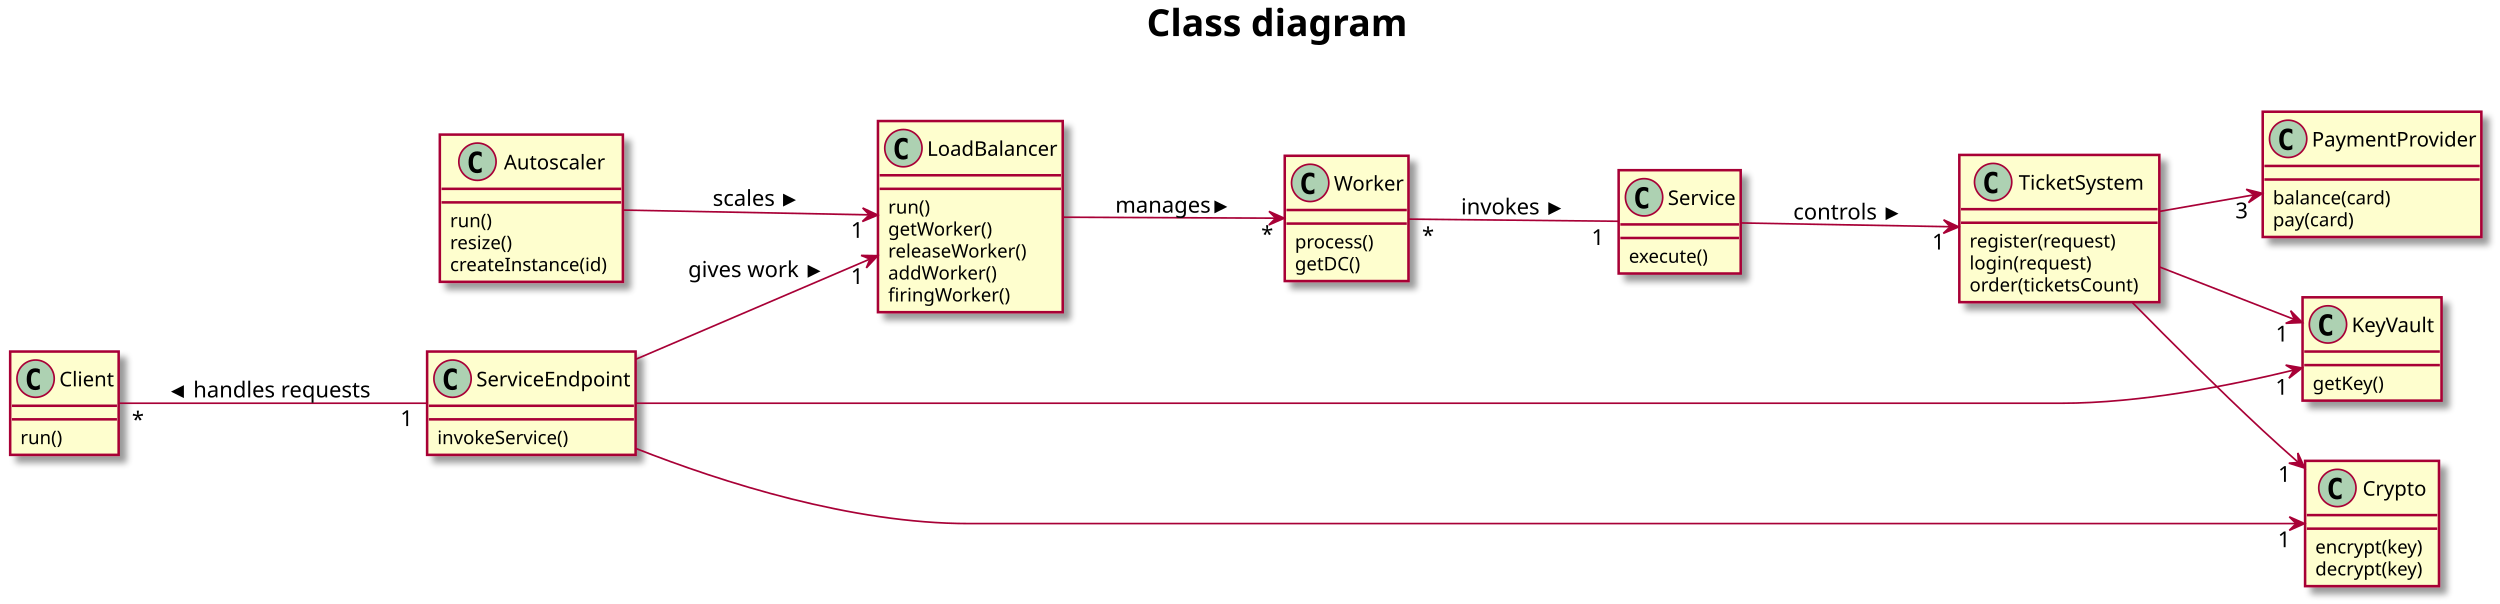
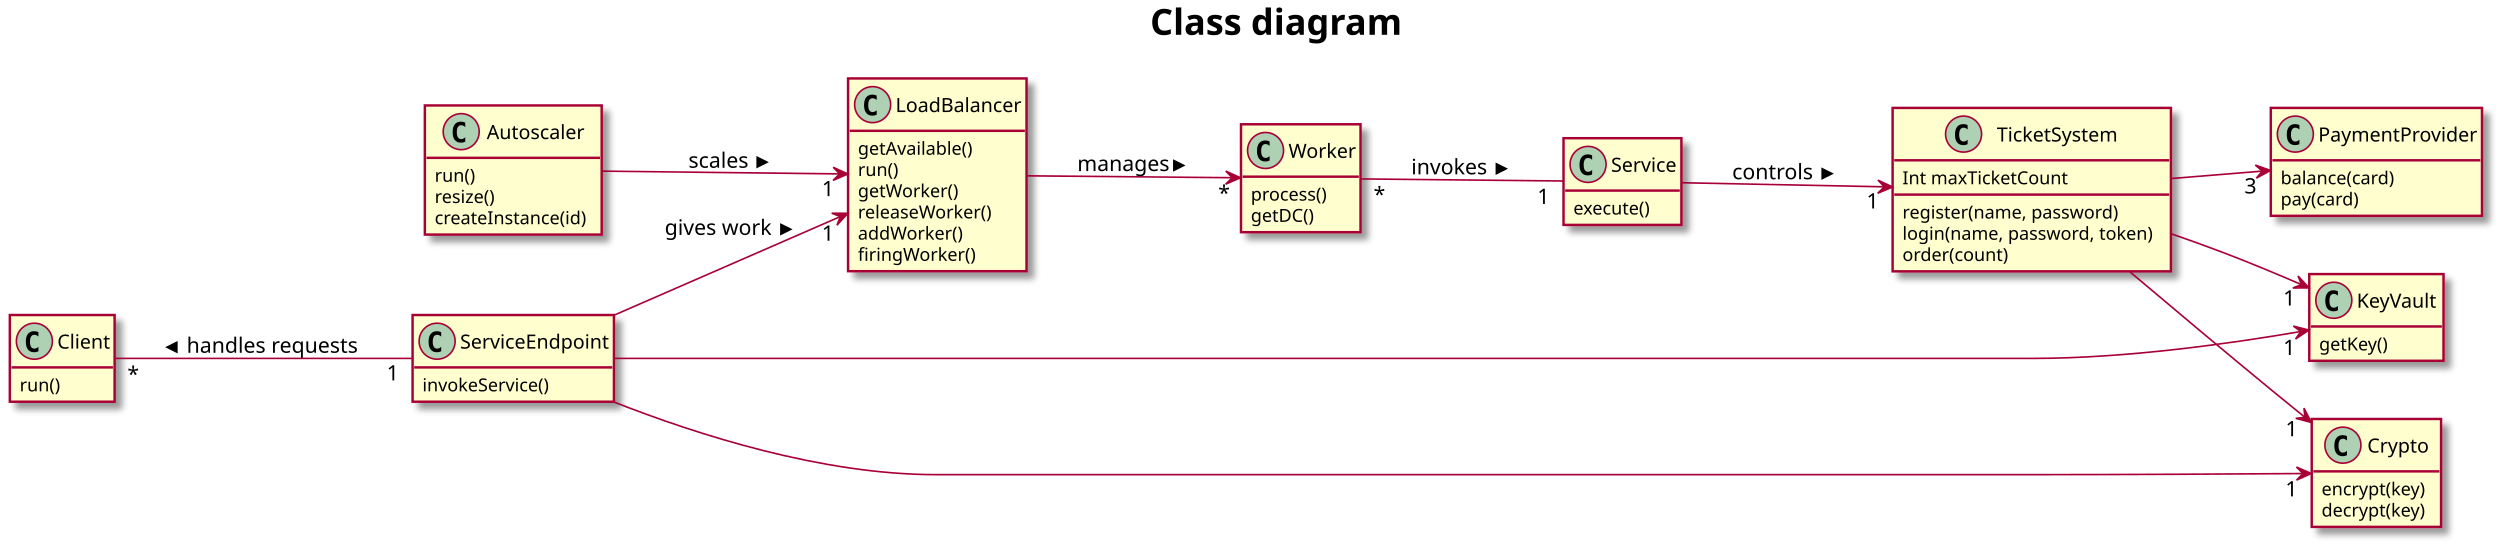
- <svg xmlns="http://www.w3.org/2000/svg" contentScriptType="application/ecmascript" contentStyleType="text/css" height="356px" preserveAspectRatio="none" style="width:1475px;height:356px;" version="1.1" viewBox="0 0 1475 356" width="1475px" zoomAndPan="magnify">
+ <svg xmlns="http://www.w3.org/2000/svg" contentScriptType="application/ecmascript" contentStyleType="text/css" height="332px" preserveAspectRatio="none" style="width:1527px;height:332px;" version="1.1" viewBox="0 0 1527 332" width="1527px" zoomAndPan="magnify">
  <defs>
-     <filter height="300%" id="f11ylzc0aa7kj9" width="300%" x="-1" y="-1">
+     <filter height="300%" id="f1j7vr3w5mef3o" width="300%" x="-1" y="-1">
      <feGaussianBlur result="blurOut" stdDeviation="2.0" />
      <feColorMatrix in="blurOut" result="blurOut2" type="matrix" values="0 0 0 0 0 0 0 0 0 0 0 0 0 0 0 0 0 0 .4 0" />
      <feOffset dx="4.0" dy="4.0" in="blurOut2" result="blurOut3" />
      <feBlend in="SourceGraphic" in2="blurOut3" mode="normal" />
    </filter>
  </defs>
  <g>
-     <text fill="#000000" font-family="sans-serif" font-size="22" font-weight="bold" lengthAdjust="spacingAndGlyphs" textLength="161" x="676.5" y="21.27">Class diagram</text>
-     <rect fill="#FEFECE" filter="url(#f11ylzc0aa7kj9)" height="86.865" id="TicketSystem" style="stroke: #A80036; stroke-width: 1.5;" width="118" x="1156" y="91.41" />
-     <ellipse cx="1175.95" cy="107.41" fill="#ADD1B2" rx="11" ry="11" style="stroke: #A80036; stroke-width: 1.0;" />
-     <path d="M1178.423,113.553 Q1177.842,113.852 1177.203,114.001 Q1176.564,114.151 1175.858,114.151 Q1173.351,114.151 1172.032,112.499 Q1170.712,110.847 1170.712,107.726 Q1170.712,104.597 1172.032,102.945 Q1173.351,101.293 1175.858,101.293 Q1176.564,101.293 1177.211,101.442 Q1177.859,101.592 1178.423,101.891 L1178.423,104.613 Q1177.792,104.032 1177.199,103.763 Q1176.605,103.493 1175.974,103.493 Q1174.63,103.493 1173.945,104.559 Q1173.26,105.626 1173.26,107.726 Q1173.26,109.818 1173.945,110.885 Q1174.63,111.951 1175.974,111.951 Q1176.605,111.951 1177.199,111.681 Q1177.792,111.412 1178.423,110.831 Z " />
-     <text fill="#000000" font-family="sans-serif" font-size="12" lengthAdjust="spacingAndGlyphs" textLength="75" x="1191.05" y="111.945">TicketSystem</text>
-     <line style="stroke: #A80036; stroke-width: 1.5;" x1="1157" x2="1273" y1="123.41" y2="123.41" />
-     <line style="stroke: #A80036; stroke-width: 1.5;" x1="1157" x2="1273" y1="131.41" y2="131.41" />
-     <text fill="#000000" font-family="sans-serif" font-size="11" lengthAdjust="spacingAndGlyphs" textLength="91" x="1162" y="146.045">register(request)</text>
-     <text fill="#000000" font-family="sans-serif" font-size="11" lengthAdjust="spacingAndGlyphs" textLength="76" x="1162" y="159">login(request)</text>
-     <text fill="#000000" font-family="sans-serif" font-size="11" lengthAdjust="spacingAndGlyphs" textLength="106" x="1162" y="171.955">order(ticketsCount)</text>
-     <rect fill="#FEFECE" filter="url(#f11ylzc0aa7kj9)" height="60.955" id="KeyVault" style="stroke: #A80036; stroke-width: 1.5;" width="82" x="1358.5" y="175.41" />
-     <ellipse cx="1373.5" cy="191.41" fill="#ADD1B2" rx="11" ry="11" style="stroke: #A80036; stroke-width: 1.0;" />
-     <path d="M1375.973,197.553 Q1375.392,197.852 1374.753,198.001 Q1374.114,198.151 1373.408,198.151 Q1370.901,198.151 1369.582,196.499 Q1368.262,194.847 1368.262,191.726 Q1368.262,188.597 1369.582,186.945 Q1370.901,185.293 1373.408,185.293 Q1374.114,185.293 1374.761,185.442 Q1375.409,185.592 1375.973,185.891 L1375.973,188.613 Q1375.342,188.032 1374.749,187.762 Q1374.155,187.493 1373.524,187.493 Q1372.18,187.493 1371.495,188.559 Q1370.81,189.626 1370.81,191.726 Q1370.81,193.818 1371.495,194.885 Q1372.18,195.951 1373.524,195.951 Q1374.155,195.951 1374.749,195.681 Q1375.342,195.412 1375.973,194.831 Z " />
-     <text fill="#000000" font-family="sans-serif" font-size="12" lengthAdjust="spacingAndGlyphs" textLength="50" x="1387.5" y="195.945">KeyVault</text>
-     <line style="stroke: #A80036; stroke-width: 1.5;" x1="1359.5" x2="1439.5" y1="207.41" y2="207.41" />
-     <line style="stroke: #A80036; stroke-width: 1.5;" x1="1359.5" x2="1439.5" y1="215.41" y2="215.41" />
-     <text fill="#000000" font-family="sans-serif" font-size="11" lengthAdjust="spacingAndGlyphs" textLength="44" x="1364.5" y="230.045">getKey()</text>
-     <rect fill="#FEFECE" filter="url(#f11ylzc0aa7kj9)" height="73.91" id="Crypto" style="stroke: #A80036; stroke-width: 1.5;" width="79" x="1360" y="271.91" />
-     <ellipse cx="1379.05" cy="287.91" fill="#ADD1B2" rx="11" ry="11" style="stroke: #A80036; stroke-width: 1.0;" />
-     <path d="M1381.523,294.053 Q1380.942,294.352 1380.303,294.502 Q1379.664,294.651 1378.958,294.651 Q1376.451,294.651 1375.131,292.999 Q1373.812,291.347 1373.812,288.226 Q1373.812,285.097 1375.131,283.445 Q1376.451,281.793 1378.958,281.793 Q1379.664,281.793 1380.311,281.942 Q1380.959,282.092 1381.523,282.391 L1381.523,285.113 Q1380.892,284.532 1380.299,284.262 Q1379.705,283.993 1379.074,283.993 Q1377.73,283.993 1377.045,285.059 Q1376.36,286.126 1376.36,288.226 Q1376.36,290.318 1377.045,291.385 Q1377.73,292.451 1379.074,292.451 Q1379.705,292.451 1380.299,292.181 Q1380.892,291.912 1381.523,291.331 Z " />
-     <text fill="#000000" font-family="sans-serif" font-size="12" lengthAdjust="spacingAndGlyphs" textLength="38" x="1393.95" y="292.445">Crypto</text>
-     <line style="stroke: #A80036; stroke-width: 1.5;" x1="1361" x2="1438" y1="303.91" y2="303.91" />
-     <line style="stroke: #A80036; stroke-width: 1.5;" x1="1361" x2="1438" y1="311.91" y2="311.91" />
-     <text fill="#000000" font-family="sans-serif" font-size="11" lengthAdjust="spacingAndGlyphs" textLength="67" x="1366" y="326.545">encrypt(key)</text>
-     <text fill="#000000" font-family="sans-serif" font-size="11" lengthAdjust="spacingAndGlyphs" textLength="67" x="1366" y="339.5">decrypt(key)</text>
-     <rect fill="#FEFECE" filter="url(#f11ylzc0aa7kj9)" height="73.91" id="PaymentProvider" style="stroke: #A80036; stroke-width: 1.5;" width="129" x="1335" y="65.91" />
-     <ellipse cx="1350" cy="81.91" fill="#ADD1B2" rx="11" ry="11" style="stroke: #A80036; stroke-width: 1.0;" />
-     <path d="M1352.473,88.053 Q1351.892,88.352 1351.253,88.501 Q1350.614,88.651 1349.908,88.651 Q1347.401,88.651 1346.082,86.999 Q1344.762,85.347 1344.762,82.226 Q1344.762,79.097 1346.082,77.445 Q1347.401,75.793 1349.908,75.793 Q1350.614,75.793 1351.261,75.942 Q1351.909,76.092 1352.473,76.391 L1352.473,79.113 Q1351.842,78.532 1351.249,78.263 Q1350.655,77.993 1350.024,77.993 Q1348.68,77.993 1347.995,79.059 Q1347.31,80.126 1347.31,82.226 Q1347.31,84.318 1347.995,85.385 Q1348.68,86.451 1350.024,86.451 Q1350.655,86.451 1351.249,86.181 Q1351.842,85.912 1352.473,85.331 Z " />
-     <text fill="#000000" font-family="sans-serif" font-size="12" lengthAdjust="spacingAndGlyphs" textLength="97" x="1364" y="86.445">PaymentProvider</text>
-     <line style="stroke: #A80036; stroke-width: 1.5;" x1="1336" x2="1463" y1="97.91" y2="97.91" />
-     <line style="stroke: #A80036; stroke-width: 1.5;" x1="1336" x2="1463" y1="105.91" y2="105.91" />
-     <text fill="#000000" font-family="sans-serif" font-size="11" lengthAdjust="spacingAndGlyphs" textLength="73" x="1341" y="120.545">balance(card)</text>
-     <text fill="#000000" font-family="sans-serif" font-size="11" lengthAdjust="spacingAndGlyphs" textLength="51" x="1341" y="133.5">pay(card)</text>
-     <rect fill="#FEFECE" filter="url(#f11ylzc0aa7kj9)" height="60.955" id="Service" style="stroke: #A80036; stroke-width: 1.5;" width="72" x="955" y="100.41" />
-     <ellipse cx="970" cy="116.41" fill="#ADD1B2" rx="11" ry="11" style="stroke: #A80036; stroke-width: 1.0;" />
-     <path d="M972.473,122.553 Q971.892,122.852 971.253,123.001 Q970.614,123.151 969.908,123.151 Q967.401,123.151 966.082,121.499 Q964.762,119.847 964.762,116.726 Q964.762,113.597 966.082,111.945 Q967.401,110.293 969.908,110.293 Q970.614,110.293 971.261,110.442 Q971.909,110.592 972.473,110.891 L972.473,113.613 Q971.842,113.032 971.249,112.763 Q970.655,112.493 970.024,112.493 Q968.68,112.493 967.995,113.559 Q967.31,114.626 967.31,116.726 Q967.31,118.818 967.995,119.885 Q968.68,120.951 970.024,120.951 Q970.655,120.951 971.249,120.681 Q971.842,120.412 972.473,119.831 Z " />
-     <text fill="#000000" font-family="sans-serif" font-size="12" lengthAdjust="spacingAndGlyphs" textLength="40" x="984" y="120.945">Service</text>
-     <line style="stroke: #A80036; stroke-width: 1.5;" x1="956" x2="1026" y1="132.41" y2="132.41" />
-     <line style="stroke: #A80036; stroke-width: 1.5;" x1="956" x2="1026" y1="140.41" y2="140.41" />
-     <text fill="#000000" font-family="sans-serif" font-size="11" lengthAdjust="spacingAndGlyphs" textLength="50" x="961" y="155.045">execute()</text>
-     <rect fill="#FEFECE" filter="url(#f11ylzc0aa7kj9)" height="73.91" id="Worker" style="stroke: #A80036; stroke-width: 1.5;" width="73" x="758" y="91.91" />
-     <ellipse cx="773" cy="107.91" fill="#ADD1B2" rx="11" ry="11" style="stroke: #A80036; stroke-width: 1.0;" />
-     <path d="M775.473,114.053 Q774.892,114.352 774.253,114.501 Q773.614,114.651 772.908,114.651 Q770.401,114.651 769.082,112.999 Q767.762,111.347 767.762,108.226 Q767.762,105.097 769.082,103.445 Q770.401,101.793 772.908,101.793 Q773.614,101.793 774.261,101.942 Q774.909,102.092 775.473,102.391 L775.473,105.113 Q774.842,104.532 774.249,104.263 Q773.655,103.993 773.024,103.993 Q771.68,103.993 770.995,105.059 Q770.31,106.126 770.31,108.226 Q770.31,110.318 770.995,111.385 Q771.68,112.451 773.024,112.451 Q773.655,112.451 774.249,112.181 Q774.842,111.912 775.473,111.331 Z " />
-     <text fill="#000000" font-family="sans-serif" font-size="12" lengthAdjust="spacingAndGlyphs" textLength="41" x="787" y="112.445">Worker</text>
-     <line style="stroke: #A80036; stroke-width: 1.5;" x1="759" x2="830" y1="123.91" y2="123.91" />
-     <line style="stroke: #A80036; stroke-width: 1.5;" x1="759" x2="830" y1="131.91" y2="131.91" />
-     <text fill="#000000" font-family="sans-serif" font-size="11" lengthAdjust="spacingAndGlyphs" textLength="51" x="764" y="146.545">process()</text>
-     <text fill="#000000" font-family="sans-serif" font-size="11" lengthAdjust="spacingAndGlyphs" textLength="41" x="764" y="159.5">getDC()</text>
-     <rect fill="#FEFECE" filter="url(#f11ylzc0aa7kj9)" height="60.955" id="Client" style="stroke: #A80036; stroke-width: 1.5;" width="64" x="6" y="207.41" />
-     <ellipse cx="21" cy="223.41" fill="#ADD1B2" rx="11" ry="11" style="stroke: #A80036; stroke-width: 1.0;" />
-     <path d="M23.473,229.553 Q22.892,229.852 22.253,230.001 Q21.614,230.151 20.908,230.151 Q18.401,230.151 17.081,228.499 Q15.762,226.847 15.762,223.726 Q15.762,220.597 17.081,218.945 Q18.401,217.293 20.908,217.293 Q21.614,217.293 22.261,217.442 Q22.909,217.592 23.473,217.891 L23.473,220.613 Q22.842,220.032 22.249,219.762 Q21.655,219.493 21.024,219.493 Q19.68,219.493 18.995,220.559 Q18.31,221.626 18.31,223.726 Q18.31,225.818 18.995,226.885 Q19.68,227.951 21.024,227.951 Q21.655,227.951 22.249,227.681 Q22.842,227.412 23.473,226.831 Z " />
-     <text fill="#000000" font-family="sans-serif" font-size="12" lengthAdjust="spacingAndGlyphs" textLength="32" x="35" y="227.945">Client</text>
-     <line style="stroke: #A80036; stroke-width: 1.5;" x1="7" x2="69" y1="239.41" y2="239.41" />
-     <line style="stroke: #A80036; stroke-width: 1.5;" x1="7" x2="69" y1="247.41" y2="247.41" />
-     <text fill="#000000" font-family="sans-serif" font-size="11" lengthAdjust="spacingAndGlyphs" textLength="27" x="12" y="262.045">run()</text>
-     <rect fill="#FEFECE" filter="url(#f11ylzc0aa7kj9)" height="60.955" id="ServiceEndpoint" style="stroke: #A80036; stroke-width: 1.5;" width="123" x="252" y="207.41" />
-     <ellipse cx="267" cy="223.41" fill="#ADD1B2" rx="11" ry="11" style="stroke: #A80036; stroke-width: 1.0;" />
-     <path d="M269.473,229.553 Q268.892,229.852 268.253,230.001 Q267.614,230.151 266.908,230.151 Q264.401,230.151 263.082,228.499 Q261.762,226.847 261.762,223.726 Q261.762,220.597 263.082,218.945 Q264.401,217.293 266.908,217.293 Q267.614,217.293 268.261,217.442 Q268.909,217.592 269.473,217.891 L269.473,220.613 Q268.842,220.032 268.249,219.762 Q267.655,219.493 267.024,219.493 Q265.68,219.493 264.995,220.559 Q264.31,221.626 264.31,223.726 Q264.31,225.818 264.995,226.885 Q265.68,227.951 267.024,227.951 Q267.655,227.951 268.249,227.681 Q268.842,227.412 269.473,226.831 Z " />
-     <text fill="#000000" font-family="sans-serif" font-size="12" lengthAdjust="spacingAndGlyphs" textLength="91" x="281" y="227.945">ServiceEndpoint</text>
-     <line style="stroke: #A80036; stroke-width: 1.5;" x1="253" x2="374" y1="239.41" y2="239.41" />
-     <line style="stroke: #A80036; stroke-width: 1.5;" x1="253" x2="374" y1="247.41" y2="247.41" />
-     <text fill="#000000" font-family="sans-serif" font-size="11" lengthAdjust="spacingAndGlyphs" textLength="81" x="258" y="262.045">invokeService()</text>
-     <rect fill="#FEFECE" filter="url(#f11ylzc0aa7kj9)" height="112.775" id="LoadBalancer" style="stroke: #A80036; stroke-width: 1.5;" width="109" x="518" y="71.41" />
-     <ellipse cx="533" cy="87.41" fill="#ADD1B2" rx="11" ry="11" style="stroke: #A80036; stroke-width: 1.0;" />
-     <path d="M535.473,93.553 Q534.892,93.852 534.253,94.001 Q533.614,94.151 532.908,94.151 Q530.401,94.151 529.082,92.499 Q527.762,90.847 527.762,87.726 Q527.762,84.597 529.082,82.945 Q530.401,81.293 532.908,81.293 Q533.614,81.293 534.261,81.442 Q534.909,81.592 535.473,81.891 L535.473,84.613 Q534.842,84.032 534.249,83.763 Q533.655,83.493 533.024,83.493 Q531.68,83.493 530.995,84.559 Q530.31,85.626 530.31,87.726 Q530.31,89.818 530.995,90.885 Q531.68,91.951 533.024,91.951 Q533.655,91.951 534.249,91.681 Q534.842,91.412 535.473,90.831 Z " />
-     <text fill="#000000" font-family="sans-serif" font-size="12" lengthAdjust="spacingAndGlyphs" textLength="77" x="547" y="91.945">LoadBalancer</text>
-     <line style="stroke: #A80036; stroke-width: 1.5;" x1="519" x2="626" y1="103.41" y2="103.41" />
-     <line style="stroke: #A80036; stroke-width: 1.5;" x1="519" x2="626" y1="111.41" y2="111.41" />
-     <text fill="#000000" font-family="sans-serif" font-size="11" lengthAdjust="spacingAndGlyphs" textLength="27" x="524" y="126.045">run()</text>
-     <text fill="#000000" font-family="sans-serif" font-size="11" lengthAdjust="spacingAndGlyphs" textLength="63" x="524" y="139">getWorker()</text>
-     <text fill="#000000" font-family="sans-serif" font-size="11" lengthAdjust="spacingAndGlyphs" textLength="84" x="524" y="151.955">releaseWorker()</text>
-     <text fill="#000000" font-family="sans-serif" font-size="11" lengthAdjust="spacingAndGlyphs" textLength="66" x="524" y="164.91">addWorker()</text>
-     <text fill="#000000" font-family="sans-serif" font-size="11" lengthAdjust="spacingAndGlyphs" textLength="75" x="524" y="177.865">firingWorker()</text>
-     <rect fill="#FEFECE" filter="url(#f11ylzc0aa7kj9)" height="86.865" id="Autoscaler" style="stroke: #A80036; stroke-width: 1.5;" width="108" x="259.5" y="79.41" />
-     <ellipse cx="281.7" cy="95.41" fill="#ADD1B2" rx="11" ry="11" style="stroke: #A80036; stroke-width: 1.0;" />
-     <path d="M284.173,101.553 Q283.592,101.852 282.953,102.001 Q282.314,102.151 281.608,102.151 Q279.101,102.151 277.781,100.499 Q276.462,98.847 276.462,95.726 Q276.462,92.597 277.781,90.945 Q279.101,89.293 281.608,89.293 Q282.314,89.293 282.961,89.442 Q283.609,89.592 284.173,89.891 L284.173,92.613 Q283.542,92.032 282.949,91.763 Q282.355,91.493 281.724,91.493 Q280.38,91.493 279.695,92.559 Q279.01,93.626 279.01,95.726 Q279.01,97.818 279.695,98.885 Q280.38,99.951 281.724,99.951 Q282.355,99.951 282.949,99.681 Q283.542,99.412 284.173,98.831 Z " />
-     <text fill="#000000" font-family="sans-serif" font-size="12" lengthAdjust="spacingAndGlyphs" textLength="60" x="297.3" y="99.945">Autoscaler</text>
-     <line style="stroke: #A80036; stroke-width: 1.5;" x1="260.5" x2="366.5" y1="111.41" y2="111.41" />
-     <line style="stroke: #A80036; stroke-width: 1.5;" x1="260.5" x2="366.5" y1="119.41" y2="119.41" />
-     <text fill="#000000" font-family="sans-serif" font-size="11" lengthAdjust="spacingAndGlyphs" textLength="27" x="265.5" y="134.045">run()</text>
-     <text fill="#000000" font-family="sans-serif" font-size="11" lengthAdjust="spacingAndGlyphs" textLength="40" x="265.5" y="147">resize()</text>
-     <text fill="#000000" font-family="sans-serif" font-size="11" lengthAdjust="spacingAndGlyphs" textLength="96" x="265.5" y="159.955">createInstance(id)</text>
-     <path d="M1027.18,131.54 C1060.17,132.14 1110.29,133.04 1150.32,133.76 " fill="none" id="Service-&gt;TicketSystem" style="stroke: #A80036; stroke-width: 1.0;" />
-     <polygon fill="#A80036" points="1155.64,133.86,1146.722,129.681,1150.641,133.76,1146.562,137.679,1155.64,133.86" style="stroke: #A80036; stroke-width: 1.0;" />
-     <text fill="#000000" font-family="sans-serif" font-size="13" lengthAdjust="spacingAndGlyphs" textLength="52" x="1058" y="129.478">controls</text>
-     <polygon fill="#000000" points="1113,123.065,1119,126.065,1113,129.065,1113,123.065" style="stroke: #000000; stroke-width: 1.0;" />
-     <text fill="#000000" font-family="sans-serif" font-size="13" lengthAdjust="spacingAndGlyphs" textLength="8" x="1139.918" y="147.242">1</text>
-     <path d="M1274.25,124.7 C1291.89,121.6 1311.43,118.18 1329.69,114.98 " fill="none" id="TicketSystem-&gt;PaymentProvider" style="stroke: #A80036; stroke-width: 1.0;" />
-     <polygon fill="#A80036" points="1334.81,114.08,1325.258,111.681,1329.884,114.937,1326.629,119.563,1334.81,114.08" style="stroke: #A80036; stroke-width: 1.0;" />
-     <text fill="#000000" font-family="sans-serif" font-size="13" lengthAdjust="spacingAndGlyphs" textLength="8" x="1318.868" y="128.83">3</text>
-     <path d="M375.25,237.91 C427.33,237.91 504.35,237.91 571.5,237.91 C571.5,237.91 571.5,237.91 1216,237.91 C1263.22,237.91 1316.28,227.39 1352.97,218.41 " fill="none" id="ServiceEndpoint-&gt;KeyVault" style="stroke: #A80036; stroke-width: 1.0;" />
-     <polygon fill="#A80036" points="1358.26,217.1,1348.562,215.382,1353.407,218.303,1350.486,223.147,1358.26,217.1" style="stroke: #A80036; stroke-width: 1.0;" />
-     <text fill="#000000" font-family="sans-serif" font-size="13" lengthAdjust="spacingAndGlyphs" textLength="8" x="1342.484" y="232.911">1</text>
-     <path d="M375.26,264.65 C426.53,284.78 502.41,308.91 571.5,308.91 C571.5,308.91 571.5,308.91 1216,308.91 C1263.26,308.91 1317.41,308.91 1354.37,308.91 " fill="none" id="ServiceEndpoint-&gt;Crypto" style="stroke: #A80036; stroke-width: 1.0;" />
-     <polygon fill="#A80036" points="1359.69,308.91,1350.69,304.91,1354.69,308.91,1350.69,312.91,1359.69,308.91" style="stroke: #A80036; stroke-width: 1.0;" />
-     <text fill="#000000" font-family="sans-serif" font-size="13" lengthAdjust="spacingAndGlyphs" textLength="8" x="1343.886" y="322.85">1</text>
-     <path d="M831.17,129.28 C866.38,129.64 919.87,130.19 954.88,130.55 " fill="none" id="Worker-Service" style="stroke: #A80036; stroke-width: 1.0;" />
-     <text fill="#000000" font-family="sans-serif" font-size="13" lengthAdjust="spacingAndGlyphs" textLength="49" x="862" y="126.478">invokes</text>
-     <polygon fill="#000000" points="914,120.065,920,123.065,914,126.065,914,120.065" style="stroke: #000000; stroke-width: 1.0;" />
-     <text fill="#000000" font-family="sans-serif" font-size="13" lengthAdjust="spacingAndGlyphs" textLength="6" x="838.98" y="143.437">*</text>
-     <text fill="#000000" font-family="sans-serif" font-size="13" lengthAdjust="spacingAndGlyphs" textLength="8" x="938.981" y="144.559">1</text>
-     <path d="M367.75,123.95 C409.99,124.77 468.99,125.92 512.63,126.76 " fill="none" id="Autoscaler-&gt;LoadBalancer" style="stroke: #A80036; stroke-width: 1.0;" />
-     <polygon fill="#A80036" points="517.88,126.87,508.962,122.691,512.881,126.77,508.802,130.689,517.88,126.87" style="stroke: #A80036; stroke-width: 1.0;" />
-     <text fill="#000000" font-family="sans-serif" font-size="13" lengthAdjust="spacingAndGlyphs" textLength="39" x="420.5" y="121.478">scales</text>
-     <polygon fill="#000000" points="462.5,115.065,468.5,118.065,462.5,121.065,462.5,115.065" style="stroke: #000000; stroke-width: 1.0;" />
-     <text fill="#000000" font-family="sans-serif" font-size="13" lengthAdjust="spacingAndGlyphs" textLength="8" x="502.003" y="140.343">1</text>
-     <path d="M1274.25,157.57 C1299.97,167.58 1329.73,179.16 1353.68,188.47 " fill="none" id="TicketSystem-&gt;KeyVault" style="stroke: #A80036; stroke-width: 1.0;" />
-     <polygon fill="#A80036" points="1358.39,190.3,1351.456,183.306,1353.731,188.485,1348.552,190.76,1358.39,190.3" style="stroke: #A80036; stroke-width: 1.0;" />
-     <text fill="#000000" font-family="sans-serif" font-size="13" lengthAdjust="spacingAndGlyphs" textLength="8" x="1342.637" y="201.505">1</text>
-     <path d="M1258.23,178.63 C1280.66,201.46 1308.91,229.62 1335,253.91 C1341.67,260.11 1348.86,266.56 1355.92,272.77 " fill="none" id="TicketSystem-&gt;Crypto" style="stroke: #A80036; stroke-width: 1.0;" />
-     <polygon fill="#A80036" points="1359.83,276.19,1355.708,267.245,1356.073,272.891,1350.428,273.256,1359.83,276.19" style="stroke: #A80036; stroke-width: 1.0;" />
-     <text fill="#000000" font-family="sans-serif" font-size="13" lengthAdjust="spacingAndGlyphs" textLength="8" x="1344.051" y="284.302">1</text>
-     <path d="M627.04,128.15 C665.71,128.33 717.15,128.56 752.56,128.72 " fill="none" id="LoadBalancer-&gt;Worker" style="stroke: #A80036; stroke-width: 1.0;" />
-     <polygon fill="#A80036" points="757.67,128.75,748.693,124.699,752.67,128.722,748.647,132.699,757.67,128.75" style="stroke: #A80036; stroke-width: 1.0;" />
-     <text fill="#000000" font-family="sans-serif" font-size="13" lengthAdjust="spacingAndGlyphs" textLength="56" x="658" y="125.478">manages</text>
-     <polygon fill="#000000" points="717,119.065,723,122.065,717,125.065,717,119.065" style="stroke: #000000; stroke-width: 1.0;" />
-     <text fill="#000000" font-family="sans-serif" font-size="13" lengthAdjust="spacingAndGlyphs" textLength="6" x="744.077" y="142.756">*</text>
-     <path d="M375.08,211.98 C416.8,194.12 471.94,170.52 513.17,152.88 " fill="none" id="ServiceEndpoint-&gt;LoadBalancer" style="stroke: #A80036; stroke-width: 1.0;" />
-     <polygon fill="#A80036" points="517.87,150.86,508.022,150.703,513.269,152.818,511.154,158.064,517.87,150.86" style="stroke: #A80036; stroke-width: 1.0;" />
-     <text fill="#000000" font-family="sans-serif" font-size="13" lengthAdjust="spacingAndGlyphs" textLength="68" x="406" y="163.478">gives work</text>
-     <polygon fill="#000000" points="477,157.065,483,160.065,477,163.065,477,157.065" style="stroke: #000000; stroke-width: 1.0;" />
-     <text fill="#000000" font-family="sans-serif" font-size="13" lengthAdjust="spacingAndGlyphs" textLength="8" x="501.992" y="167.556">1</text>
-     <path d="M70.11,237.91 C114.14,237.91 195.54,237.91 251.78,237.91 " fill="none" id="Client-ServiceEndpoint" style="stroke: #A80036; stroke-width: 1.0;" />
-     <polygon fill="#000000" points="108,228.065,102,231.065,108,234.065,108,228.065" style="stroke: #000000; stroke-width: 1.0;" />
-     <text fill="#000000" font-family="sans-serif" font-size="13" lengthAdjust="spacingAndGlyphs" textLength="107" x="114" y="234.478">handles requests</text>
-     <text fill="#000000" font-family="sans-serif" font-size="13" lengthAdjust="spacingAndGlyphs" textLength="6" x="77.79" y="252.158">*</text>
-     <text fill="#000000" font-family="sans-serif" font-size="13" lengthAdjust="spacingAndGlyphs" textLength="8" x="236.181" y="251.366">1</text>
+     <text fill="#000000" font-family="sans-serif" font-size="22" font-weight="bold" lengthAdjust="spacingAndGlyphs" textLength="161" x="702.5" y="21.27">Class diagram</text>
+     <rect fill="#FEFECE" filter="url(#f1j7vr3w5mef3o)" height="99.82" id="TicketSystem" style="stroke: #A80036; stroke-width: 1.5;" width="170" x="1156" y="65.91" />
+     <ellipse cx="1199.35" cy="81.91" fill="#ADD1B2" rx="11" ry="11" style="stroke: #A80036; stroke-width: 1.0;" />
+     <path d="M1201.823,88.053 Q1201.242,88.352 1200.603,88.501 Q1199.964,88.651 1199.258,88.651 Q1196.751,88.651 1195.431,86.999 Q1194.112,85.347 1194.112,82.226 Q1194.112,79.097 1195.431,77.445 Q1196.751,75.793 1199.258,75.793 Q1199.964,75.793 1200.611,75.942 Q1201.259,76.092 1201.823,76.391 L1201.823,79.113 Q1201.192,78.532 1200.599,78.263 Q1200.005,77.993 1199.374,77.993 Q1198.03,77.993 1197.345,79.059 Q1196.66,80.126 1196.66,82.226 Q1196.66,84.318 1197.345,85.385 Q1198.03,86.451 1199.374,86.451 Q1200.005,86.451 1200.599,86.181 Q1201.192,85.912 1201.823,85.331 Z " />
+     <text fill="#000000" font-family="sans-serif" font-size="12" lengthAdjust="spacingAndGlyphs" textLength="75" x="1219.65" y="86.445">TicketSystem</text>
+     <line style="stroke: #A80036; stroke-width: 1.5;" x1="1157" x2="1325" y1="97.91" y2="97.91" />
+     <text fill="#000000" font-family="sans-serif" font-size="11" lengthAdjust="spacingAndGlyphs" textLength="105" x="1162" y="112.545">Int maxTicketCount</text>
+     <line style="stroke: #A80036; stroke-width: 1.5;" x1="1157" x2="1325" y1="118.865" y2="118.865" />
+     <text fill="#000000" font-family="sans-serif" font-size="11" lengthAdjust="spacingAndGlyphs" textLength="137" x="1162" y="133.5">register(name, password)</text>
+     <text fill="#000000" font-family="sans-serif" font-size="11" lengthAdjust="spacingAndGlyphs" textLength="158" x="1162" y="146.455">login(name, password, token)</text>
+     <text fill="#000000" font-family="sans-serif" font-size="11" lengthAdjust="spacingAndGlyphs" textLength="69" x="1162" y="159.41">order(count)</text>
+     <rect fill="#FEFECE" filter="url(#f1j7vr3w5mef3o)" height="52.955" id="KeyVault" style="stroke: #A80036; stroke-width: 1.5;" width="82" x="1410.5" y="167.41" />
+     <ellipse cx="1425.5" cy="183.41" fill="#ADD1B2" rx="11" ry="11" style="stroke: #A80036; stroke-width: 1.0;" />
+     <path d="M1427.973,189.553 Q1427.392,189.852 1426.753,190.001 Q1426.114,190.151 1425.408,190.151 Q1422.901,190.151 1421.582,188.499 Q1420.262,186.847 1420.262,183.726 Q1420.262,180.597 1421.582,178.945 Q1422.901,177.293 1425.408,177.293 Q1426.114,177.293 1426.761,177.442 Q1427.409,177.592 1427.973,177.891 L1427.973,180.613 Q1427.342,180.032 1426.749,179.762 Q1426.155,179.493 1425.524,179.493 Q1424.18,179.493 1423.495,180.559 Q1422.81,181.626 1422.81,183.726 Q1422.81,185.818 1423.495,186.885 Q1424.18,187.951 1425.524,187.951 Q1426.155,187.951 1426.749,187.681 Q1427.342,187.412 1427.973,186.831 Z " />
+     <text fill="#000000" font-family="sans-serif" font-size="12" lengthAdjust="spacingAndGlyphs" textLength="50" x="1439.5" y="187.945">KeyVault</text>
+     <line style="stroke: #A80036; stroke-width: 1.5;" x1="1411.5" x2="1491.5" y1="199.41" y2="199.41" />
+     <text fill="#000000" font-family="sans-serif" font-size="11" lengthAdjust="spacingAndGlyphs" textLength="44" x="1416.5" y="214.045">getKey()</text>
+     <rect fill="#FEFECE" filter="url(#f1j7vr3w5mef3o)" height="65.91" id="Crypto" style="stroke: #A80036; stroke-width: 1.5;" width="79" x="1412" y="255.91" />
+     <ellipse cx="1431.05" cy="271.91" fill="#ADD1B2" rx="11" ry="11" style="stroke: #A80036; stroke-width: 1.0;" />
+     <path d="M1433.523,278.053 Q1432.942,278.352 1432.303,278.502 Q1431.664,278.651 1430.958,278.651 Q1428.451,278.651 1427.131,276.999 Q1425.812,275.347 1425.812,272.226 Q1425.812,269.097 1427.131,267.445 Q1428.451,265.793 1430.958,265.793 Q1431.664,265.793 1432.311,265.942 Q1432.959,266.092 1433.523,266.391 L1433.523,269.113 Q1432.892,268.532 1432.299,268.262 Q1431.705,267.993 1431.074,267.993 Q1429.73,267.993 1429.045,269.059 Q1428.36,270.126 1428.36,272.226 Q1428.36,274.318 1429.045,275.385 Q1429.73,276.451 1431.074,276.451 Q1431.705,276.451 1432.299,276.181 Q1432.892,275.912 1433.523,275.331 Z " />
+     <text fill="#000000" font-family="sans-serif" font-size="12" lengthAdjust="spacingAndGlyphs" textLength="38" x="1445.95" y="276.445">Crypto</text>
+     <line style="stroke: #A80036; stroke-width: 1.5;" x1="1413" x2="1490" y1="287.91" y2="287.91" />
+     <text fill="#000000" font-family="sans-serif" font-size="11" lengthAdjust="spacingAndGlyphs" textLength="67" x="1418" y="302.545">encrypt(key)</text>
+     <text fill="#000000" font-family="sans-serif" font-size="11" lengthAdjust="spacingAndGlyphs" textLength="67" x="1418" y="315.5">decrypt(key)</text>
+     <rect fill="#FEFECE" filter="url(#f1j7vr3w5mef3o)" height="65.91" id="PaymentProvider" style="stroke: #A80036; stroke-width: 1.5;" width="129" x="1387" y="65.91" />
+     <ellipse cx="1402" cy="81.91" fill="#ADD1B2" rx="11" ry="11" style="stroke: #A80036; stroke-width: 1.0;" />
+     <path d="M1404.473,88.053 Q1403.892,88.352 1403.253,88.501 Q1402.614,88.651 1401.908,88.651 Q1399.401,88.651 1398.082,86.999 Q1396.762,85.347 1396.762,82.226 Q1396.762,79.097 1398.082,77.445 Q1399.401,75.793 1401.908,75.793 Q1402.614,75.793 1403.261,75.942 Q1403.909,76.092 1404.473,76.391 L1404.473,79.113 Q1403.842,78.532 1403.249,78.263 Q1402.655,77.993 1402.024,77.993 Q1400.68,77.993 1399.995,79.059 Q1399.31,80.126 1399.31,82.226 Q1399.31,84.318 1399.995,85.385 Q1400.68,86.451 1402.024,86.451 Q1402.655,86.451 1403.249,86.181 Q1403.842,85.912 1404.473,85.331 Z " />
+     <text fill="#000000" font-family="sans-serif" font-size="12" lengthAdjust="spacingAndGlyphs" textLength="97" x="1416" y="86.445">PaymentProvider</text>
+     <line style="stroke: #A80036; stroke-width: 1.5;" x1="1388" x2="1515" y1="97.91" y2="97.91" />
+     <text fill="#000000" font-family="sans-serif" font-size="11" lengthAdjust="spacingAndGlyphs" textLength="73" x="1393" y="112.545">balance(card)</text>
+     <text fill="#000000" font-family="sans-serif" font-size="11" lengthAdjust="spacingAndGlyphs" textLength="51" x="1393" y="125.5">pay(card)</text>
+     <rect fill="#FEFECE" filter="url(#f1j7vr3w5mef3o)" height="52.955" id="Service" style="stroke: #A80036; stroke-width: 1.5;" width="72" x="955" y="84.41" />
+     <ellipse cx="970" cy="100.41" fill="#ADD1B2" rx="11" ry="11" style="stroke: #A80036; stroke-width: 1.0;" />
+     <path d="M972.473,106.553 Q971.892,106.852 971.253,107.001 Q970.614,107.151 969.908,107.151 Q967.401,107.151 966.082,105.499 Q964.762,103.847 964.762,100.726 Q964.762,97.597 966.082,95.945 Q967.401,94.293 969.908,94.293 Q970.614,94.293 971.261,94.442 Q971.909,94.592 972.473,94.891 L972.473,97.613 Q971.842,97.032 971.249,96.763 Q970.655,96.493 970.024,96.493 Q968.68,96.493 967.995,97.559 Q967.31,98.626 967.31,100.726 Q967.31,102.818 967.995,103.885 Q968.68,104.951 970.024,104.951 Q970.655,104.951 971.249,104.681 Q971.842,104.412 972.473,103.831 Z " />
+     <text fill="#000000" font-family="sans-serif" font-size="12" lengthAdjust="spacingAndGlyphs" textLength="40" x="984" y="104.945">Service</text>
+     <line style="stroke: #A80036; stroke-width: 1.5;" x1="956" x2="1026" y1="116.41" y2="116.41" />
+     <text fill="#000000" font-family="sans-serif" font-size="11" lengthAdjust="spacingAndGlyphs" textLength="50" x="961" y="131.045">execute()</text>
+     <rect fill="#FEFECE" filter="url(#f1j7vr3w5mef3o)" height="65.91" id="Worker" style="stroke: #A80036; stroke-width: 1.5;" width="73" x="758" y="75.91" />
+     <ellipse cx="773" cy="91.91" fill="#ADD1B2" rx="11" ry="11" style="stroke: #A80036; stroke-width: 1.0;" />
+     <path d="M775.473,98.053 Q774.892,98.352 774.253,98.501 Q773.614,98.651 772.908,98.651 Q770.401,98.651 769.082,96.999 Q767.762,95.347 767.762,92.226 Q767.762,89.097 769.082,87.445 Q770.401,85.793 772.908,85.793 Q773.614,85.793 774.261,85.942 Q774.909,86.092 775.473,86.391 L775.473,89.113 Q774.842,88.532 774.249,88.263 Q773.655,87.993 773.024,87.993 Q771.68,87.993 770.995,89.059 Q770.31,90.126 770.31,92.226 Q770.31,94.318 770.995,95.385 Q771.68,96.451 773.024,96.451 Q773.655,96.451 774.249,96.181 Q774.842,95.912 775.473,95.331 Z " />
+     <text fill="#000000" font-family="sans-serif" font-size="12" lengthAdjust="spacingAndGlyphs" textLength="41" x="787" y="96.445">Worker</text>
+     <line style="stroke: #A80036; stroke-width: 1.5;" x1="759" x2="830" y1="107.91" y2="107.91" />
+     <text fill="#000000" font-family="sans-serif" font-size="11" lengthAdjust="spacingAndGlyphs" textLength="51" x="764" y="122.545">process()</text>
+     <text fill="#000000" font-family="sans-serif" font-size="11" lengthAdjust="spacingAndGlyphs" textLength="41" x="764" y="135.5">getDC()</text>
+     <rect fill="#FEFECE" filter="url(#f1j7vr3w5mef3o)" height="52.955" id="Client" style="stroke: #A80036; stroke-width: 1.5;" width="64" x="6" y="192.41" />
+     <ellipse cx="21" cy="208.41" fill="#ADD1B2" rx="11" ry="11" style="stroke: #A80036; stroke-width: 1.0;" />
+     <path d="M23.473,214.553 Q22.892,214.852 22.253,215.001 Q21.614,215.151 20.908,215.151 Q18.401,215.151 17.081,213.499 Q15.762,211.847 15.762,208.726 Q15.762,205.597 17.081,203.945 Q18.401,202.293 20.908,202.293 Q21.614,202.293 22.261,202.442 Q22.909,202.592 23.473,202.891 L23.473,205.613 Q22.842,205.032 22.249,204.762 Q21.655,204.493 21.024,204.493 Q19.68,204.493 18.995,205.559 Q18.31,206.626 18.31,208.726 Q18.31,210.818 18.995,211.885 Q19.68,212.951 21.024,212.951 Q21.655,212.951 22.249,212.681 Q22.842,212.412 23.473,211.831 Z " />
+     <text fill="#000000" font-family="sans-serif" font-size="12" lengthAdjust="spacingAndGlyphs" textLength="32" x="35" y="212.945">Client</text>
+     <line style="stroke: #A80036; stroke-width: 1.5;" x1="7" x2="69" y1="224.41" y2="224.41" />
+     <text fill="#000000" font-family="sans-serif" font-size="11" lengthAdjust="spacingAndGlyphs" textLength="27" x="12" y="239.045">run()</text>
+     <rect fill="#FEFECE" filter="url(#f1j7vr3w5mef3o)" height="52.955" id="ServiceEndpoint" style="stroke: #A80036; stroke-width: 1.5;" width="123" x="252" y="192.41" />
+     <ellipse cx="267" cy="208.41" fill="#ADD1B2" rx="11" ry="11" style="stroke: #A80036; stroke-width: 1.0;" />
+     <path d="M269.473,214.553 Q268.892,214.852 268.253,215.001 Q267.614,215.151 266.908,215.151 Q264.401,215.151 263.082,213.499 Q261.762,211.847 261.762,208.726 Q261.762,205.597 263.082,203.945 Q264.401,202.293 266.908,202.293 Q267.614,202.293 268.261,202.442 Q268.909,202.592 269.473,202.891 L269.473,205.613 Q268.842,205.032 268.249,204.762 Q267.655,204.493 267.024,204.493 Q265.68,204.493 264.995,205.559 Q264.31,206.626 264.31,208.726 Q264.31,210.818 264.995,211.885 Q265.68,212.951 267.024,212.951 Q267.655,212.951 268.249,212.681 Q268.842,212.412 269.473,211.831 Z " />
+     <text fill="#000000" font-family="sans-serif" font-size="12" lengthAdjust="spacingAndGlyphs" textLength="91" x="281" y="212.945">ServiceEndpoint</text>
+     <line style="stroke: #A80036; stroke-width: 1.5;" x1="253" x2="374" y1="224.41" y2="224.41" />
+     <text fill="#000000" font-family="sans-serif" font-size="11" lengthAdjust="spacingAndGlyphs" textLength="81" x="258" y="239.045">invokeService()</text>
+     <rect fill="#FEFECE" filter="url(#f1j7vr3w5mef3o)" height="117.731" id="LoadBalancer" style="stroke: #A80036; stroke-width: 1.5;" width="109" x="518" y="47.91" />
+     <ellipse cx="533" cy="63.91" fill="#ADD1B2" rx="11" ry="11" style="stroke: #A80036; stroke-width: 1.0;" />
+     <path d="M535.473,70.053 Q534.892,70.352 534.253,70.501 Q533.614,70.651 532.908,70.651 Q530.401,70.651 529.082,68.999 Q527.762,67.347 527.762,64.226 Q527.762,61.097 529.082,59.445 Q530.401,57.793 532.908,57.793 Q533.614,57.793 534.261,57.942 Q534.909,58.092 535.473,58.391 L535.473,61.113 Q534.842,60.532 534.249,60.263 Q533.655,59.993 533.024,59.993 Q531.68,59.993 530.995,61.059 Q530.31,62.126 530.31,64.226 Q530.31,66.318 530.995,67.385 Q531.68,68.451 533.024,68.451 Q533.655,68.451 534.249,68.181 Q534.842,67.912 535.473,67.331 Z " />
+     <text fill="#000000" font-family="sans-serif" font-size="12" lengthAdjust="spacingAndGlyphs" textLength="77" x="547" y="68.445">LoadBalancer</text>
+     <line style="stroke: #A80036; stroke-width: 1.5;" x1="519" x2="626" y1="79.91" y2="79.91" />
+     <text fill="#000000" font-family="sans-serif" font-size="11" lengthAdjust="spacingAndGlyphs" textLength="73" x="524" y="94.545">getAvailable()</text>
+     <text fill="#000000" font-family="sans-serif" font-size="11" lengthAdjust="spacingAndGlyphs" textLength="27" x="524" y="107.5">run()</text>
+     <text fill="#000000" font-family="sans-serif" font-size="11" lengthAdjust="spacingAndGlyphs" textLength="63" x="524" y="120.455">getWorker()</text>
+     <text fill="#000000" font-family="sans-serif" font-size="11" lengthAdjust="spacingAndGlyphs" textLength="84" x="524" y="133.41">releaseWorker()</text>
+     <text fill="#000000" font-family="sans-serif" font-size="11" lengthAdjust="spacingAndGlyphs" textLength="66" x="524" y="146.365">addWorker()</text>
+     <text fill="#000000" font-family="sans-serif" font-size="11" lengthAdjust="spacingAndGlyphs" textLength="75" x="524" y="159.32">firingWorker()</text>
+     <rect fill="#FEFECE" filter="url(#f1j7vr3w5mef3o)" height="78.865" id="Autoscaler" style="stroke: #A80036; stroke-width: 1.5;" width="108" x="259.5" y="64.41" />
+     <ellipse cx="281.7" cy="80.41" fill="#ADD1B2" rx="11" ry="11" style="stroke: #A80036; stroke-width: 1.0;" />
+     <path d="M284.173,86.553 Q283.592,86.852 282.953,87.001 Q282.314,87.151 281.608,87.151 Q279.101,87.151 277.781,85.499 Q276.462,83.847 276.462,80.726 Q276.462,77.597 277.781,75.945 Q279.101,74.293 281.608,74.293 Q282.314,74.293 282.961,74.442 Q283.609,74.592 284.173,74.891 L284.173,77.613 Q283.542,77.032 282.949,76.763 Q282.355,76.493 281.724,76.493 Q280.38,76.493 279.695,77.559 Q279.01,78.626 279.01,80.726 Q279.01,82.818 279.695,83.885 Q280.38,84.951 281.724,84.951 Q282.355,84.951 282.949,84.681 Q283.542,84.412 284.173,83.831 Z " />
+     <text fill="#000000" font-family="sans-serif" font-size="12" lengthAdjust="spacingAndGlyphs" textLength="60" x="297.3" y="84.945">Autoscaler</text>
+     <line style="stroke: #A80036; stroke-width: 1.5;" x1="260.5" x2="366.5" y1="96.41" y2="96.41" />
+     <text fill="#000000" font-family="sans-serif" font-size="11" lengthAdjust="spacingAndGlyphs" textLength="27" x="265.5" y="111.045">run()</text>
+     <text fill="#000000" font-family="sans-serif" font-size="11" lengthAdjust="spacingAndGlyphs" textLength="40" x="265.5" y="124">resize()</text>
+     <text fill="#000000" font-family="sans-serif" font-size="11" lengthAdjust="spacingAndGlyphs" textLength="96" x="265.5" y="136.955">createInstance(id)</text>
+     <path d="M1027.01,111.62 C1059.08,112.26 1107.95,113.25 1150.79,114.11 " fill="none" id="Service-&gt;TicketSystem" style="stroke: #A80036; stroke-width: 1.0;" />
+     <polygon fill="#A80036" points="1155.98,114.22,1147.062,110.04,1150.981,114.12,1146.902,118.039,1155.98,114.22" style="stroke: #A80036; stroke-width: 1.0;" />
+     <text fill="#000000" font-family="sans-serif" font-size="13" lengthAdjust="spacingAndGlyphs" textLength="52" x="1058" y="109.478">controls</text>
+     <polygon fill="#000000" points="1113,103.065,1119,106.065,1113,109.065,1113,103.065" style="stroke: #000000; stroke-width: 1.0;" />
+     <text fill="#000000" font-family="sans-serif" font-size="13" lengthAdjust="spacingAndGlyphs" textLength="8" x="1140.052" y="127.328">1</text>
+     <path d="M1326.2,109.04 C1344.54,107.55 1363.73,105.98 1381.4,104.54 " fill="none" id="TicketSystem-&gt;PaymentProvider" style="stroke: #A80036; stroke-width: 1.0;" />
+     <polygon fill="#A80036" points="1386.83,104.1,1377.539,100.833,1381.846,104.5,1378.179,108.807,1386.83,104.1" style="stroke: #A80036; stroke-width: 1.0;" />
+     <text fill="#000000" font-family="sans-serif" font-size="13" lengthAdjust="spacingAndGlyphs" textLength="8" x="1370.89" y="118.159">3</text>
+     <path d="M375.25,218.91 C427.33,218.91 504.35,218.91 571.5,218.91 C571.5,218.91 571.5,218.91 1242,218.91 C1298.58,218.91 1363.18,209.72 1405.29,202.49 " fill="none" id="ServiceEndpoint-&gt;KeyVault" style="stroke: #A80036; stroke-width: 1.0;" />
+     <polygon fill="#A80036" points="1410.31,201.61,1400.763,199.189,1405.382,202.455,1402.116,207.074,1410.31,201.61" style="stroke: #A80036; stroke-width: 1.0;" />
+     <text fill="#000000" font-family="sans-serif" font-size="13" lengthAdjust="spacingAndGlyphs" textLength="8" x="1394.543" y="216.822">1</text>
+     <path d="M374.74,245.45 C426.02,265.62 502.18,289.91 571.5,289.91 C571.5,289.91 571.5,289.91 1242,289.91 C1298.87,289.91 1364.47,289.53 1406.66,289.24 " fill="none" id="ServiceEndpoint-&gt;Crypto" style="stroke: #A80036; stroke-width: 1.0;" />
+     <polygon fill="#A80036" points="1411.69,289.21,1402.667,285.262,1406.69,289.239,1402.713,293.262,1411.69,289.21" style="stroke: #A80036; stroke-width: 1.0;" />
+     <text fill="#000000" font-family="sans-serif" font-size="13" lengthAdjust="spacingAndGlyphs" textLength="8" x="1395.886" y="303.204">1</text>
+     <path d="M831.17,109.28 C866.38,109.64 919.87,110.19 954.88,110.55 " fill="none" id="Worker-Service" style="stroke: #A80036; stroke-width: 1.0;" />
+     <text fill="#000000" font-family="sans-serif" font-size="13" lengthAdjust="spacingAndGlyphs" textLength="49" x="862" y="106.478">invokes</text>
+     <polygon fill="#000000" points="914,100.065,920,103.065,914,106.065,914,100.065" style="stroke: #000000; stroke-width: 1.0;" />
+     <text fill="#000000" font-family="sans-serif" font-size="13" lengthAdjust="spacingAndGlyphs" textLength="6" x="838.98" y="123.437">*</text>
+     <text fill="#000000" font-family="sans-serif" font-size="13" lengthAdjust="spacingAndGlyphs" textLength="8" x="938.981" y="124.559">1</text>
+     <path d="M367.75,104.53 C409.99,105.02 468.99,105.71 512.63,106.22 " fill="none" id="Autoscaler-&gt;LoadBalancer" style="stroke: #A80036; stroke-width: 1.0;" />
+     <polygon fill="#A80036" points="517.88,106.28,508.926,102.178,512.88,106.223,508.835,110.177,517.88,106.28" style="stroke: #A80036; stroke-width: 1.0;" />
+     <text fill="#000000" font-family="sans-serif" font-size="13" lengthAdjust="spacingAndGlyphs" textLength="39" x="420.5" y="102.478">scales</text>
+     <polygon fill="#000000" points="462.5,96.065,468.5,99.065,462.5,102.065,462.5,96.065" style="stroke: #000000; stroke-width: 1.0;" />
+     <text fill="#000000" font-family="sans-serif" font-size="13" lengthAdjust="spacingAndGlyphs" textLength="8" x="502.003" y="119.811">1</text>
+     <path d="M1326.14,142.79 C1336.58,146.4 1347.07,150.15 1357,153.91 C1373.01,159.97 1390.31,167.18 1405.62,173.79 " fill="none" id="TicketSystem-&gt;KeyVault" style="stroke: #A80036; stroke-width: 1.0;" />
+     <polygon fill="#A80036" points="1410.31,175.83,1403.659,168.566,1405.727,173.831,1400.461,175.899,1410.31,175.83" style="stroke: #A80036; stroke-width: 1.0;" />
+     <text fill="#000000" font-family="sans-serif" font-size="13" lengthAdjust="spacingAndGlyphs" textLength="8" x="1394.543" y="186.611">1</text>
+     <path d="M1301.01,166.08 C1327.23,188.23 1358.54,214.51 1387,237.91 C1393.6,243.34 1400.63,249.05 1407.51,254.6 " fill="none" id="TicketSystem-&gt;Crypto" style="stroke: #A80036; stroke-width: 1.0;" />
+     <polygon fill="#A80036" points="1411.77,258.03,1407.253,249.278,1407.87,254.901,1402.247,255.519,1411.77,258.03" style="stroke: #A80036; stroke-width: 1.0;" />
+     <text fill="#000000" font-family="sans-serif" font-size="13" lengthAdjust="spacingAndGlyphs" textLength="8" x="1395.981" y="266.47">1</text>
+     <path d="M627.04,107.4 C665.71,107.75 717.15,108.22 752.56,108.54 " fill="none" id="LoadBalancer-&gt;Worker" style="stroke: #A80036; stroke-width: 1.0;" />
+     <polygon fill="#A80036" points="757.67,108.58,748.705,104.503,752.67,108.537,748.636,112.503,757.67,108.58" style="stroke: #A80036; stroke-width: 1.0;" />
+     <text fill="#000000" font-family="sans-serif" font-size="13" lengthAdjust="spacingAndGlyphs" textLength="56" x="658" y="104.478">manages</text>
+     <polygon fill="#000000" points="717,98.065,723,101.065,717,104.065,717,98.065" style="stroke: #000000; stroke-width: 1.0;" />
+     <text fill="#000000" font-family="sans-serif" font-size="13" lengthAdjust="spacingAndGlyphs" textLength="6" x="744.077" y="122.553">*</text>
+     <path d="M375.08,192.51 C416.8,174.33 471.94,150.3 513.17,132.33 " fill="none" id="ServiceEndpoint-&gt;LoadBalancer" style="stroke: #A80036; stroke-width: 1.0;" />
+     <polygon fill="#A80036" points="517.87,130.28,508.021,130.212,513.287,132.279,511.219,137.544,517.87,130.28" style="stroke: #A80036; stroke-width: 1.0;" />
+     <text fill="#000000" font-family="sans-serif" font-size="13" lengthAdjust="spacingAndGlyphs" textLength="68" x="406" y="143.478">gives work</text>
+     <polygon fill="#000000" points="477,137.065,483,140.065,477,143.065,477,137.065" style="stroke: #000000; stroke-width: 1.0;" />
+     <text fill="#000000" font-family="sans-serif" font-size="13" lengthAdjust="spacingAndGlyphs" textLength="8" x="501.992" y="147.036">1</text>
+     <path d="M70.11,218.91 C114.14,218.91 195.54,218.91 251.78,218.91 " fill="none" id="Client-ServiceEndpoint" style="stroke: #A80036; stroke-width: 1.0;" />
+     <polygon fill="#000000" points="108,209.065,102,212.065,108,215.065,108,209.065" style="stroke: #000000; stroke-width: 1.0;" />
+     <text fill="#000000" font-family="sans-serif" font-size="13" lengthAdjust="spacingAndGlyphs" textLength="107" x="114" y="215.478">handles requests</text>
+     <text fill="#000000" font-family="sans-serif" font-size="13" lengthAdjust="spacingAndGlyphs" textLength="6" x="77.79" y="233.158">*</text>
+     <text fill="#000000" font-family="sans-serif" font-size="13" lengthAdjust="spacingAndGlyphs" textLength="8" x="236.181" y="232.366">1</text>
  </g>
</svg>
